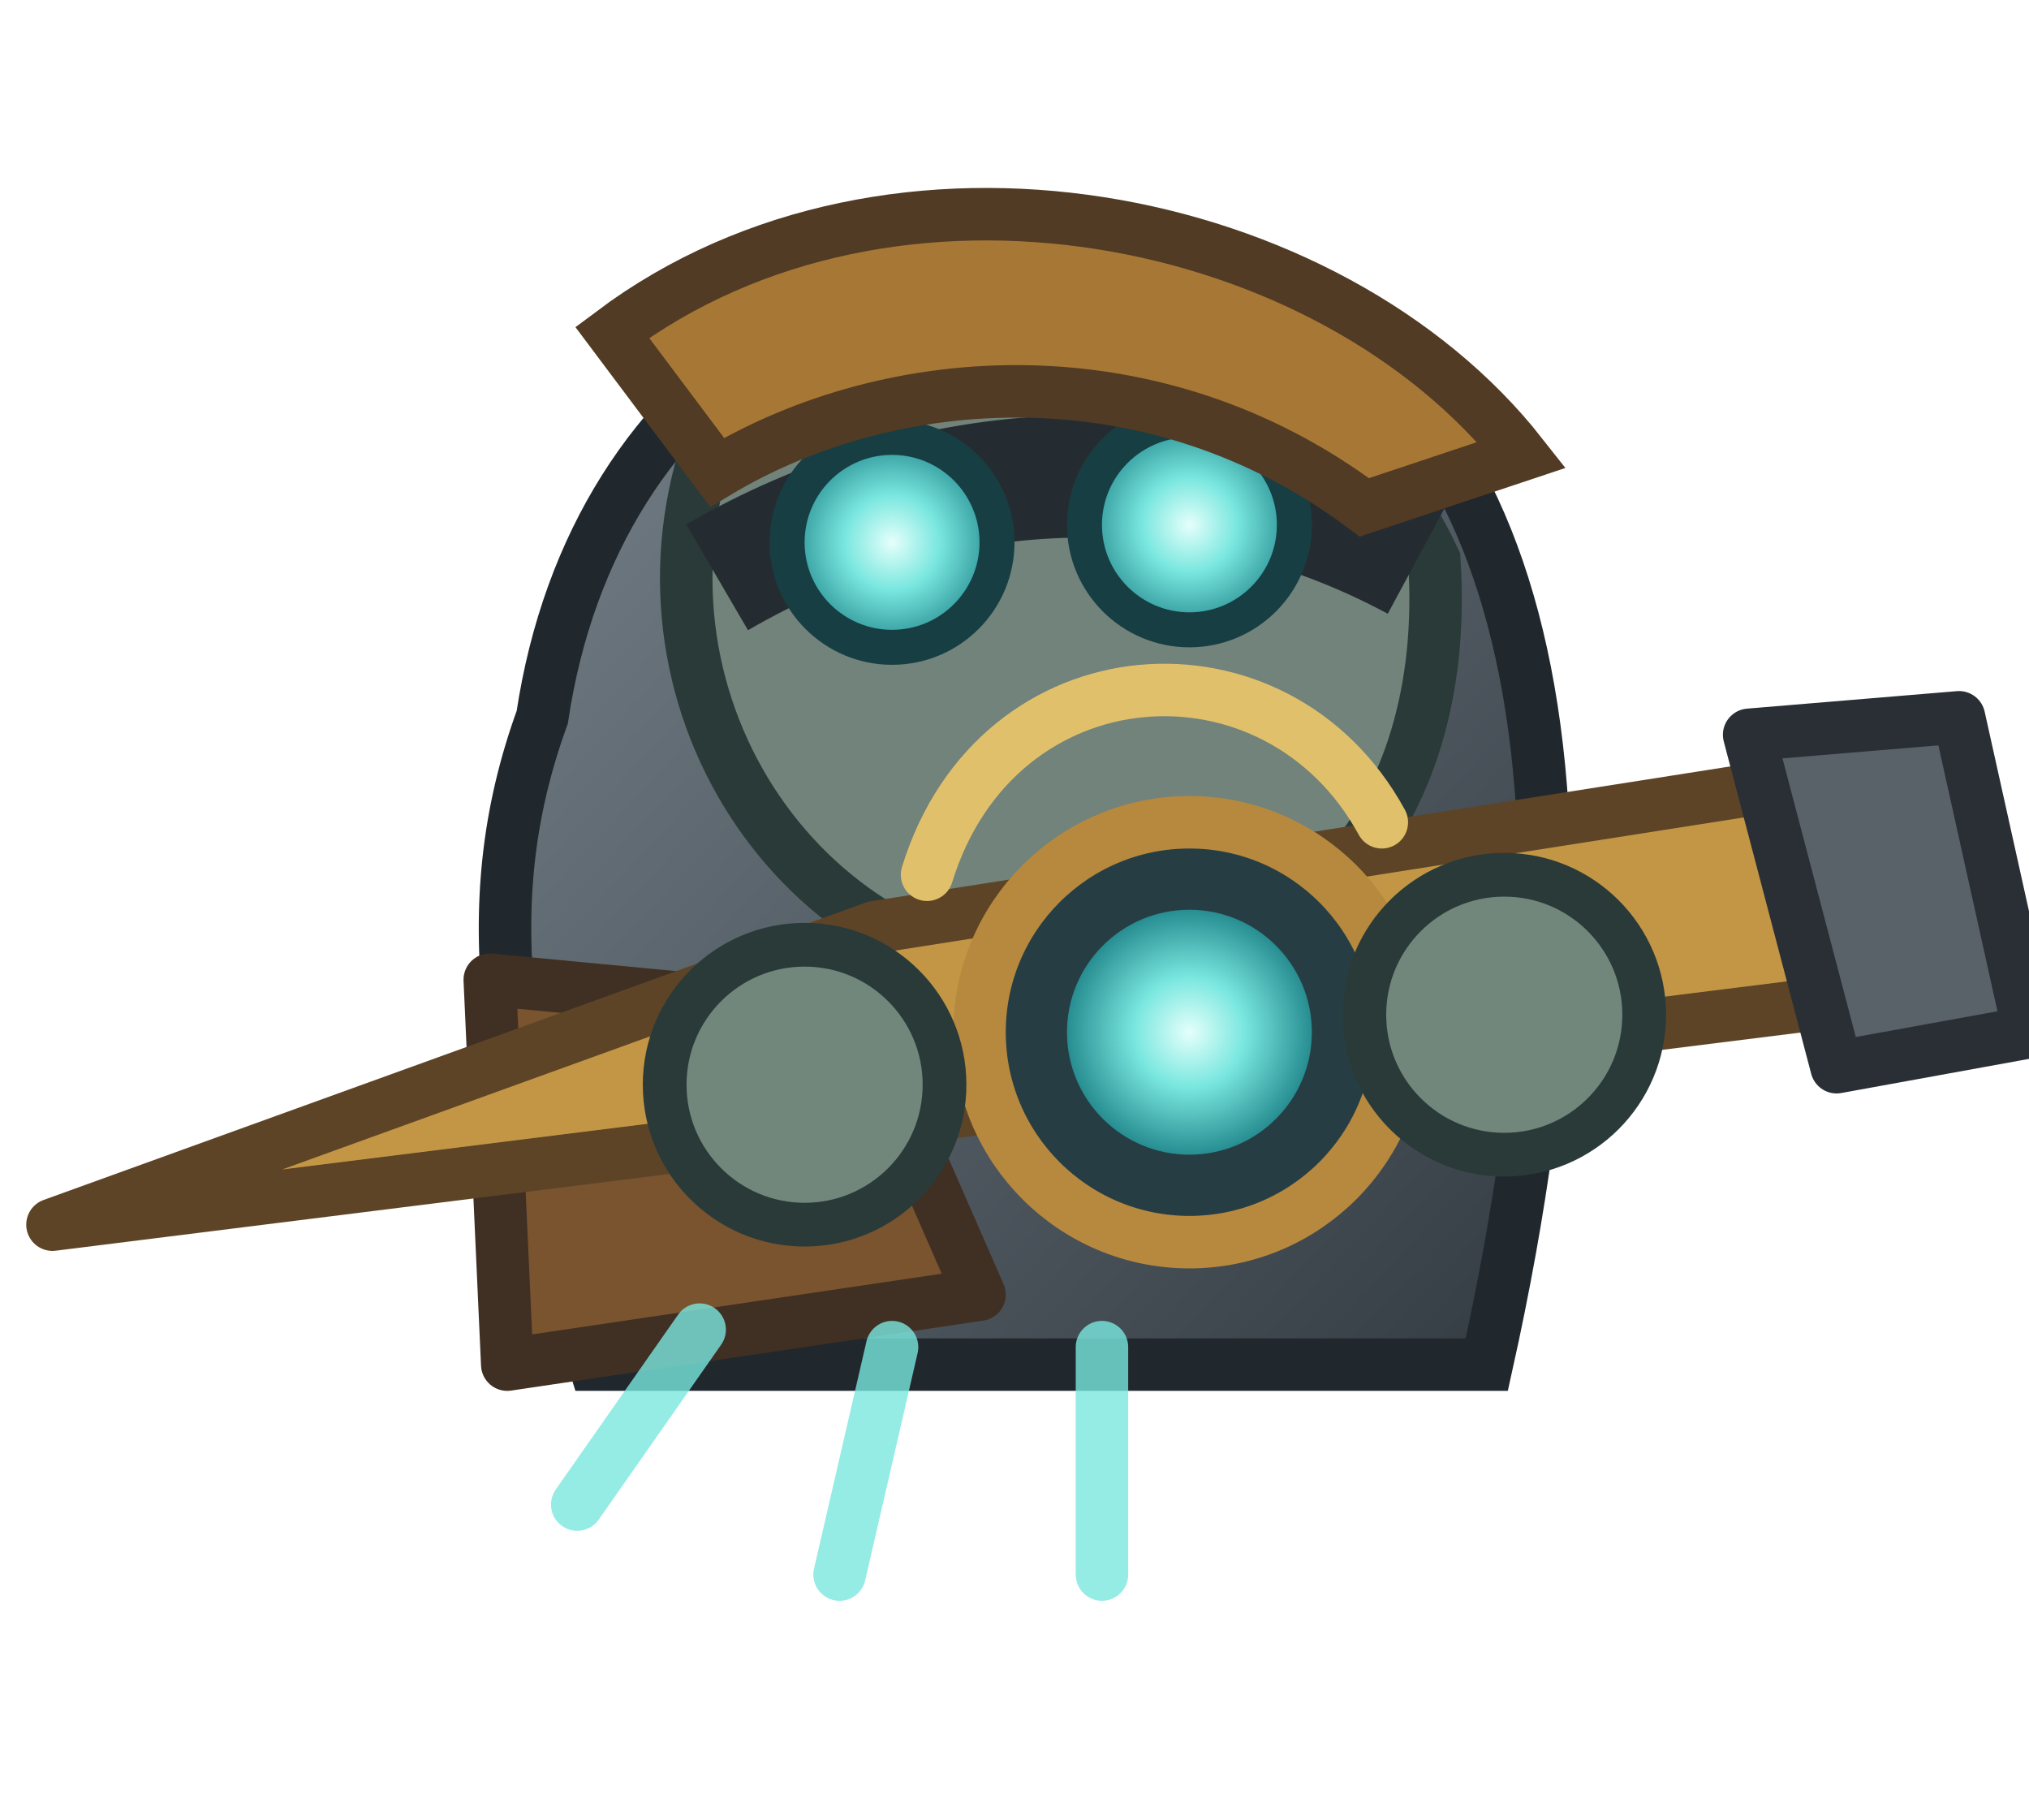
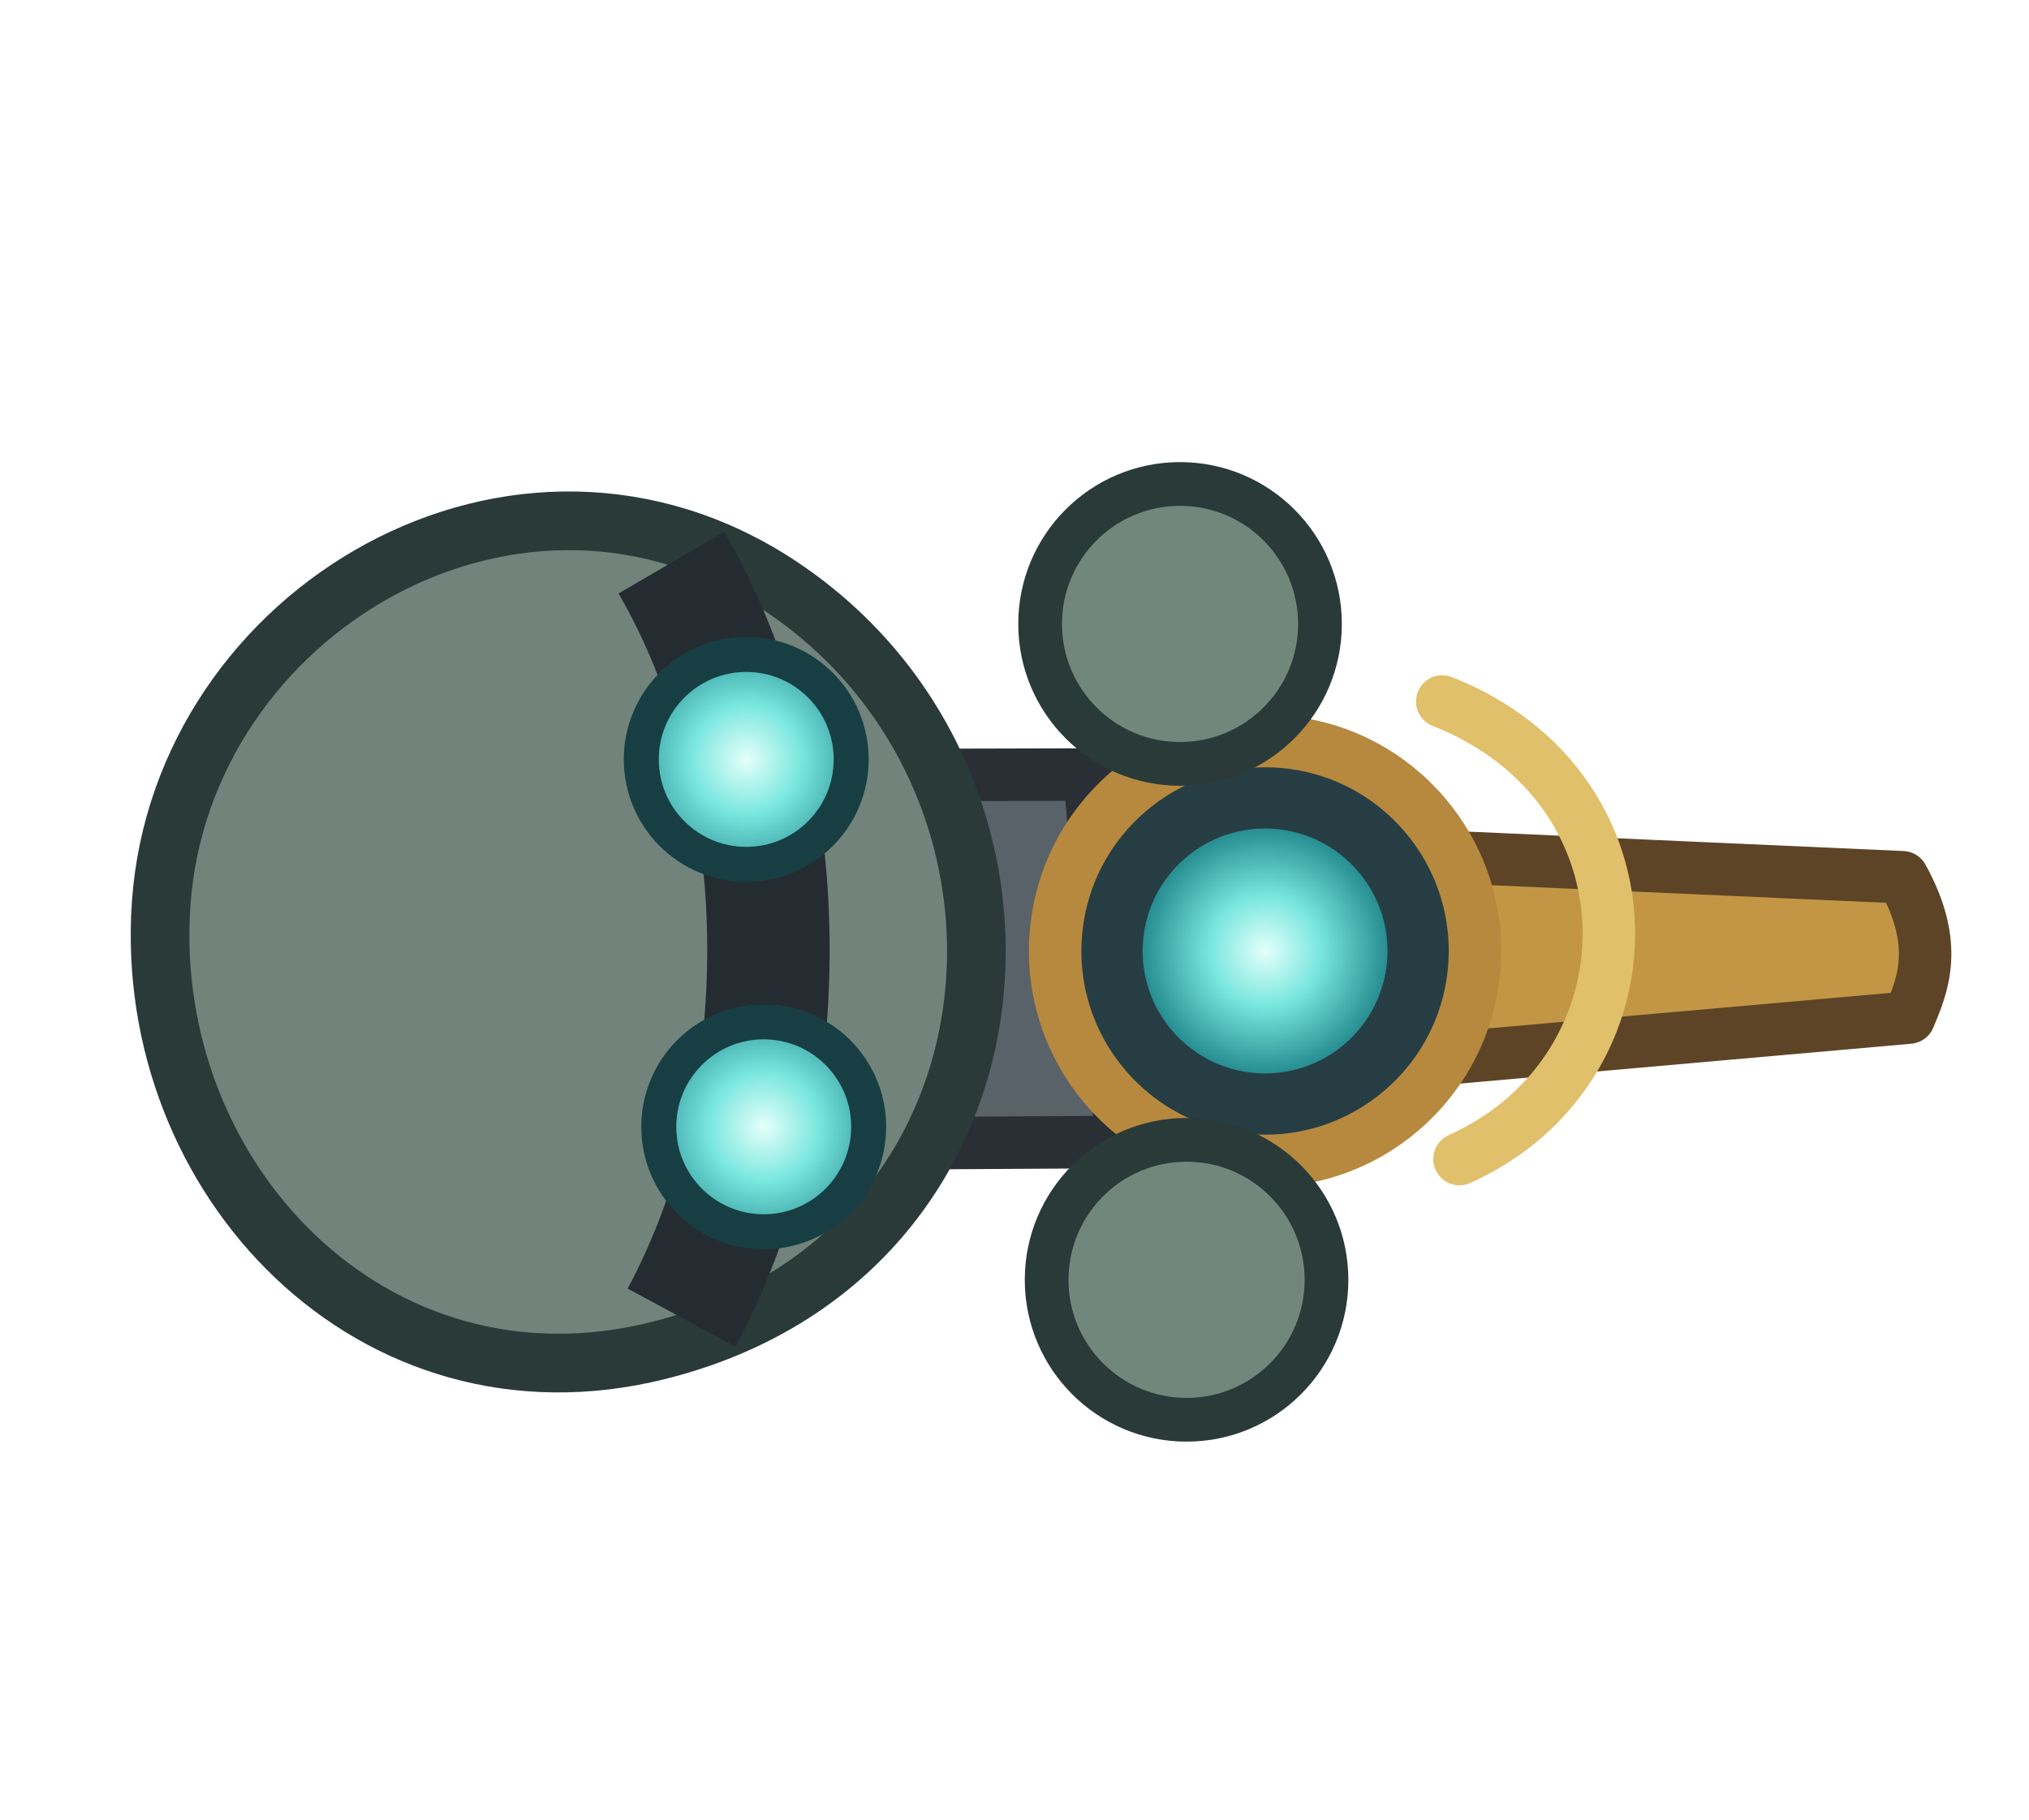
- <svg xmlns="http://www.w3.org/2000/svg" viewBox="-58 -52 116 104" role="img" aria-labelledby="title description">
+ <svg xmlns="http://www.w3.org/2000/svg" xmlns:xlink="http://www.w3.org/1999/xlink" viewBox="-58 -52 116 104" role="img" aria-labelledby="title description" version="1.1" id="svg5">
  <defs id="aether-gunner-definitions">
    <linearGradient id="aether-gunner-metal-gradient" x1="0" y1="0" x2="1" y2="1">
-       <stop offset="0" stop-color="#77828a" />
-       <stop offset="1" stop-color="#343c43" />
+       <stop offset="0" stop-color="#77828a" id="stop1" />
+       <stop offset="1" stop-color="#343c43" id="stop2" />
    </linearGradient>
    <radialGradient id="aether-gunner-core-gradient">
-       <stop offset="0" stop-color="#e5fffb" />
-       <stop offset="0.45" stop-color="#79e7df" />
-       <stop offset="1" stop-color="#278d91" />
+       <stop offset="0" stop-color="#e5fffb" id="stop3" />
+       <stop offset="0.45" stop-color="#79e7df" id="stop4" />
+       <stop offset="1" stop-color="#278d91" id="stop5" />
    </radialGradient>
+     <radialGradient xlink:href="#aether-gunner-core-gradient" id="radialGradient5" cx="10" cy="7" fx="10" fy="7" r="7" gradientUnits="userSpaceOnUse" gradientTransform="translate(-46.4398,-18.60154)" />
+     <radialGradient xlink:href="#aether-gunner-core-gradient" id="radialGradient6" cx="-7" cy="-21" fx="-7" fy="-21" r="7" gradientUnits="userSpaceOnUse" gradientTransform="translate(-2)" />
+     <radialGradient xlink:href="#aether-gunner-core-gradient" id="radialGradient7" cx="10" cy="-22" fx="10" fy="-22" r="7" gradientUnits="userSpaceOnUse" gradientTransform="translate(2)" />
+     <radialGradient xlink:href="#aether-gunner-core-gradient" id="radialGradient8" gradientTransform="scale(1.437591,0.6956083)" cx="1.043" cy="-30.908" fx="1.043" fy="-30.908" r="10.782" gradientUnits="userSpaceOnUse" />
  </defs>
-   <g id="aether-gunner-zombie">
-     <path id="body" d="M-27-11C-24-31-7-41 12-36 28-31 35-10 27 26H-24C-29 10-31 0-27-11Z" fill="url(#aether-gunner-metal-gradient)" stroke="#20272d" stroke-width="3" />
-     <path id="head" d="M-17-28C-4-40 17-35 24-20 25-5 16 5 2 4-13 3-23-13-17-28Z" fill="#71837a" stroke="#293a39" stroke-width="3" />
-     <path id="goggle-band" d="M-17-19C-5-26 10-27 23-20" fill="none" stroke="#252c31" stroke-width="7" />
-     <g id="aether-goggles" fill="url(#aether-gunner-core-gradient)" stroke="#173e43" stroke-width="2">
-       <circle id="rear-goggle" cx="-7" cy="-21" r="6" />
-       <circle id="front-goggle" cx="10" cy="-22" r="6" />
+   <g id="aether-gunner-zombie" transform="translate(3.616185)">
+     <g id="cannon" stroke-linejoin="round" transform="rotate(-175.5757,-1.104921,18.96719)">
+       <path id="cannon-barrel" d="m -48.603,35.484 45.332,-7.561 1.4,14.035 -45.74,1.494 c -2.442,-3.712 -1.616,-6.082 -0.993,-7.967 z" fill="#c39645" stroke="#5d4426" stroke-width="3" />
+       <path id="muzzle" d="m -4.27,24.922 12,-1 2.824,20.889 -11.364,0.909 z" fill="#596269" stroke="#292f34" stroke-width="3" />
+       <circle id="pressure-chamber" cx="-36.44" cy="-11.602" r="12" fill="#263e43" stroke="#b7893e" stroke-width="3" transform="rotate(-90)" />
+       <circle id="aether-core" cx="-36.44" cy="-11.602" r="7" fill="url(#aether-gunner-core-gradient)" style="fill:url(#radialGradient5)" transform="rotate(-90)" />
+       <path id="pressure-gauge" d="m -20.602,51.44 c -13,-4 -14,-20 -3,-26" fill="none" stroke="#e1c06b" stroke-width="3" stroke-linecap="round" />
    </g>
-     <path id="helmet-brim" d="M-23-33C-7-45 18-40 29-26L20-23C8-32-7-31-17-25Z" fill="#a77735" stroke="#513b24" stroke-width="3" />
-     <g id="cannon" stroke-linejoin="round">
-       <path id="cannon-stock" d="m-30 4 21 2 7 16-27 4Z" fill="#79542e" stroke="#402f23" stroke-width="3" />
-       <path id="cannon-barrel" d="M-8 1 43-7 49 5-55 18Z" fill="#c39645" stroke="#5d4426" stroke-width="3" />
-       <path id="muzzle" d="m42-10 12-1 4 18-11 2Z" fill="#596269" stroke="#292f34" stroke-width="3" />
-       <circle id="pressure-chamber" cx="10" cy="7" r="12" fill="#263e43" stroke="#b7893e" stroke-width="3" />
-       <circle id="aether-core" cx="10" cy="7" r="7" fill="url(#aether-gunner-core-gradient)" />
-       <path id="pressure-gauge" d="M-5-2C-1-15 15-16 21-5" fill="none" stroke="#e1c06b" stroke-width="3" stroke-linecap="round" />
+     <path id="head" d="M -16.935,-18.46 C -0.099,-7.185 -2.26,19.787 -24.008,25.2 -40.319,29.26 -53.483,15.321 -52.403,-0.335 -51.246,-17.105 -31.944,-28.512 -16.935,-18.46 Z" fill="#71837a" stroke="#293a39" stroke-width="3.354" />
+     <path id="goggle-band" d="m -23.232,-19.84 c 7,12 7.579,30.154 0.579,43.154" fill="none" stroke="#252c31" stroke-width="7" />
+     <g id="aether-goggles" fill="url(#aether-gunner-core-gradient)" stroke="#173e43" stroke-width="2" style="fill:url(#radialGradient8)" transform="rotate(90,-20.17981,-19.77363)">
+       <circle id="rear-goggle" cx="-9" cy="-21" r="6" style="fill:url(#radialGradient6)" />
+       <circle id="front-goggle" cx="12" cy="-22" r="6" style="fill:url(#radialGradient7)" />
    </g>
-     <g id="floating-hands" fill="#71877c" stroke="#293a39" stroke-width="2.5">
+     <g id="floating-hands" fill="#71877c" stroke="#293a39" stroke-width="2.5" transform="rotate(90,10.09256,5.755602)">
      <circle id="rear-hand" cx="-12" cy="10" r="8" />
-       <circle id="front-hand" cx="28" cy="6" r="8" />
+       <circle id="front-hand" cx="25.489" cy="9.627" r="8" />
    </g>
-     <path id="aether-vent" d="m-18 24-7 10m18-9-3 13m15-13v13" fill="none" stroke="#79e7df" stroke-width="3" stroke-linecap="round" opacity="0.8" />
  </g>
</svg>
